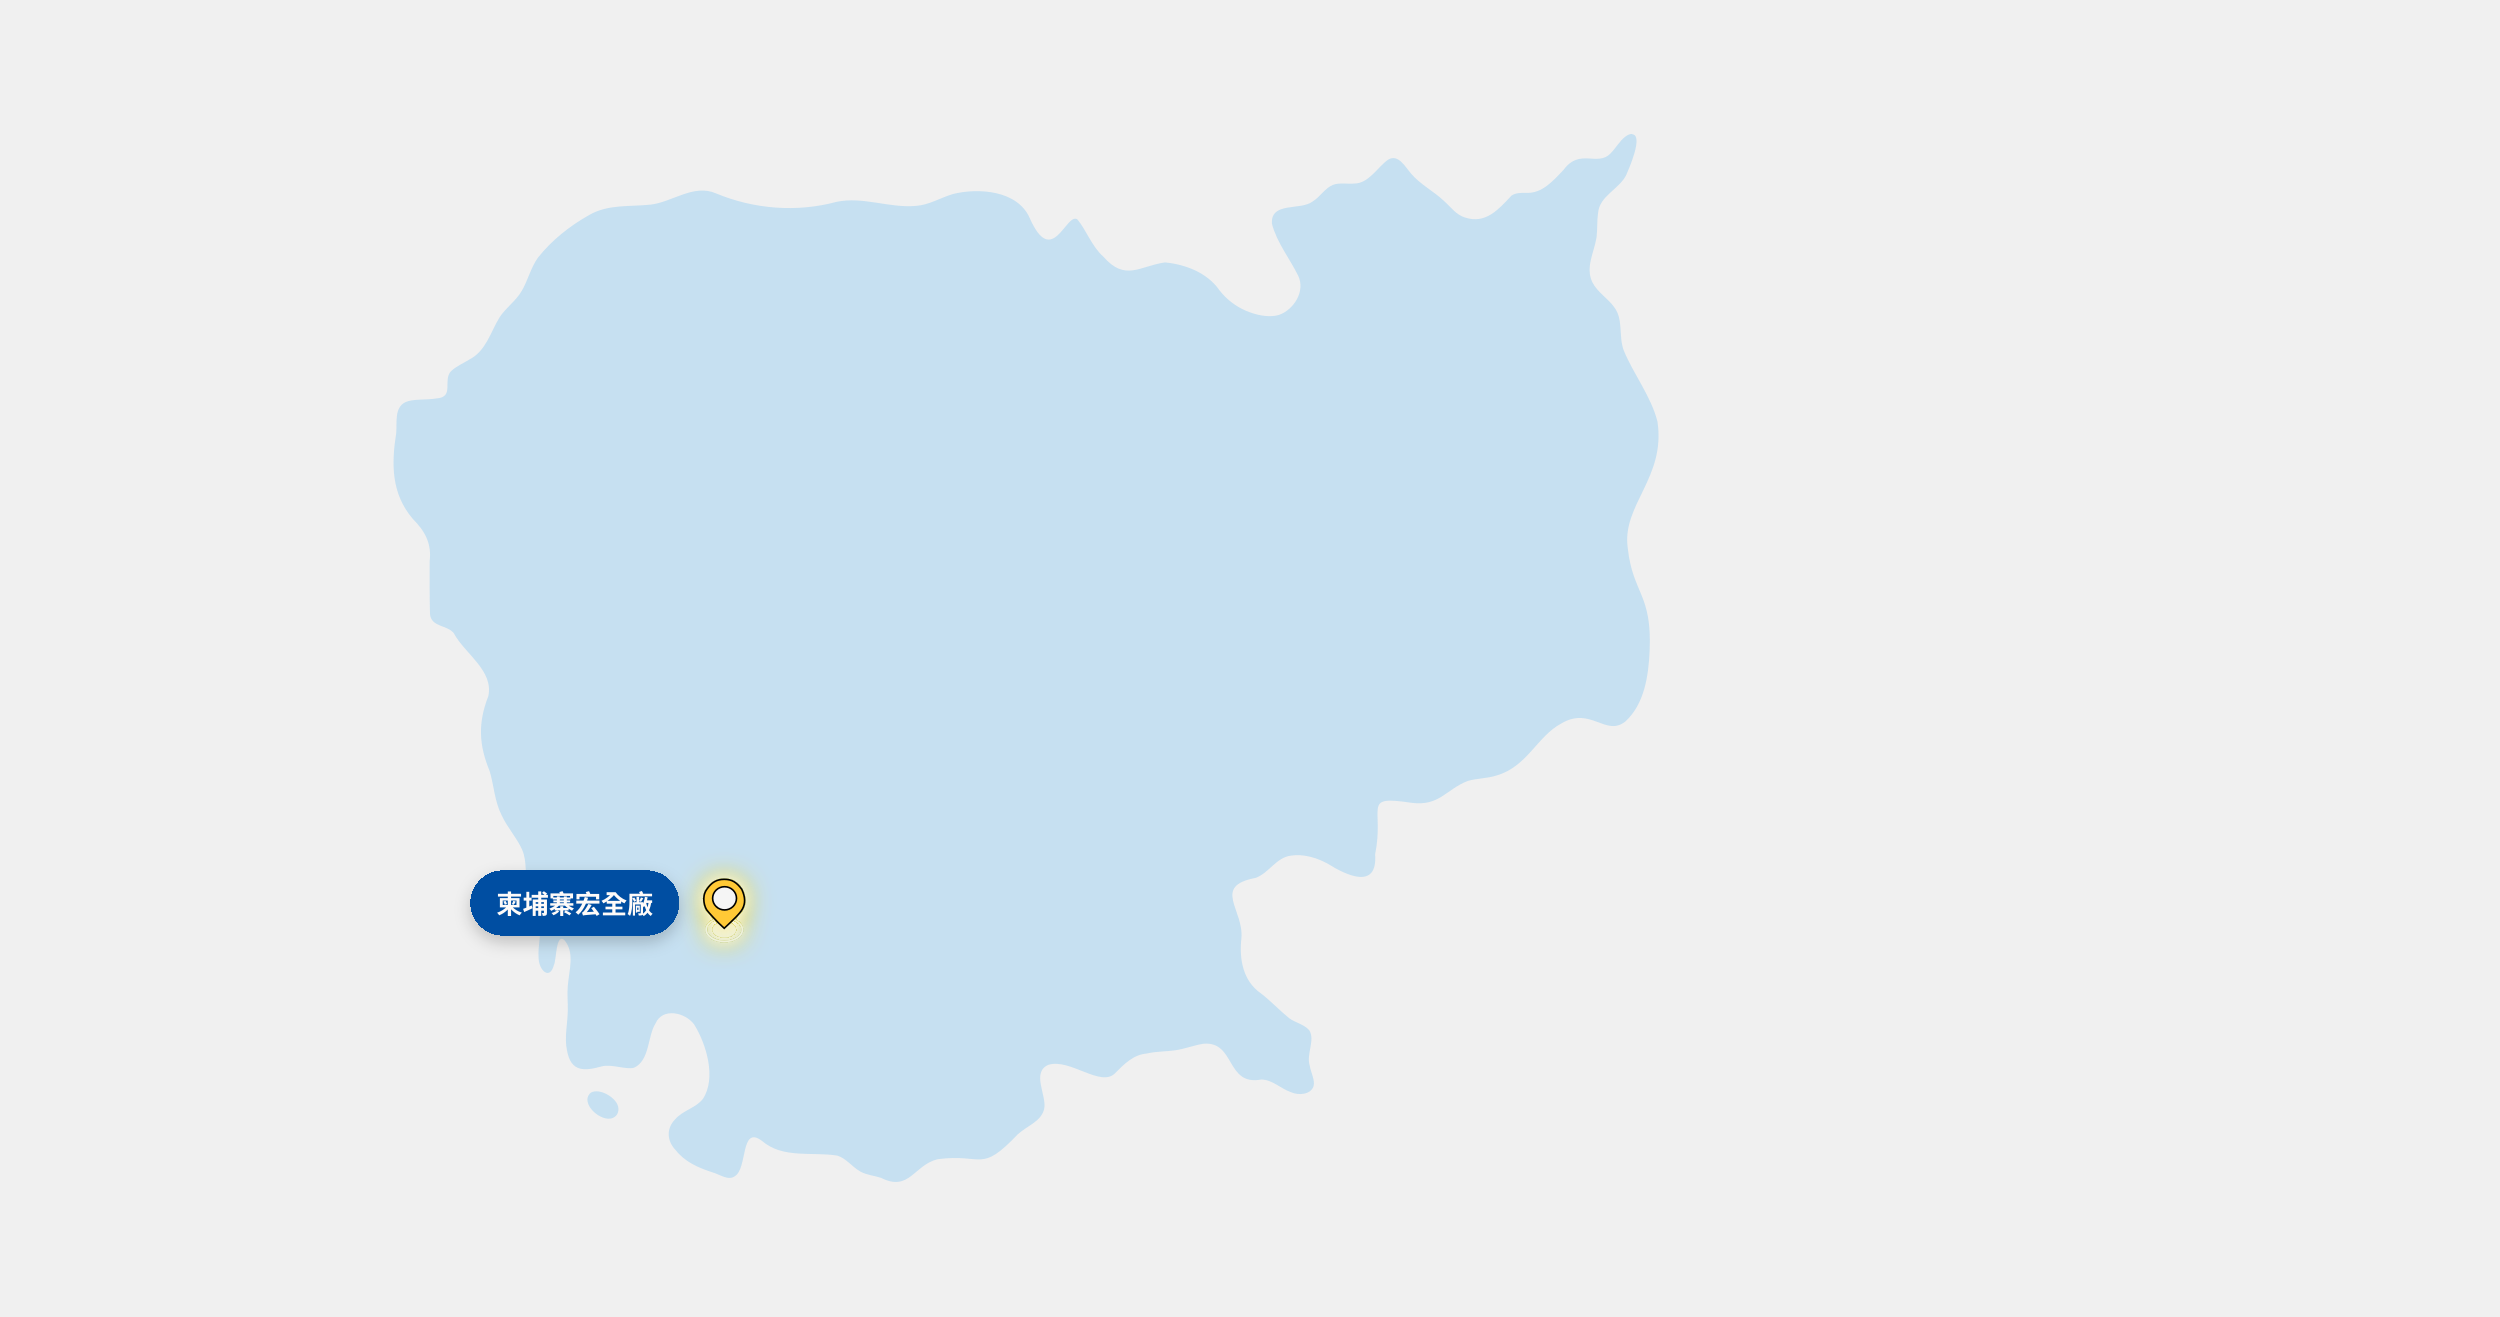
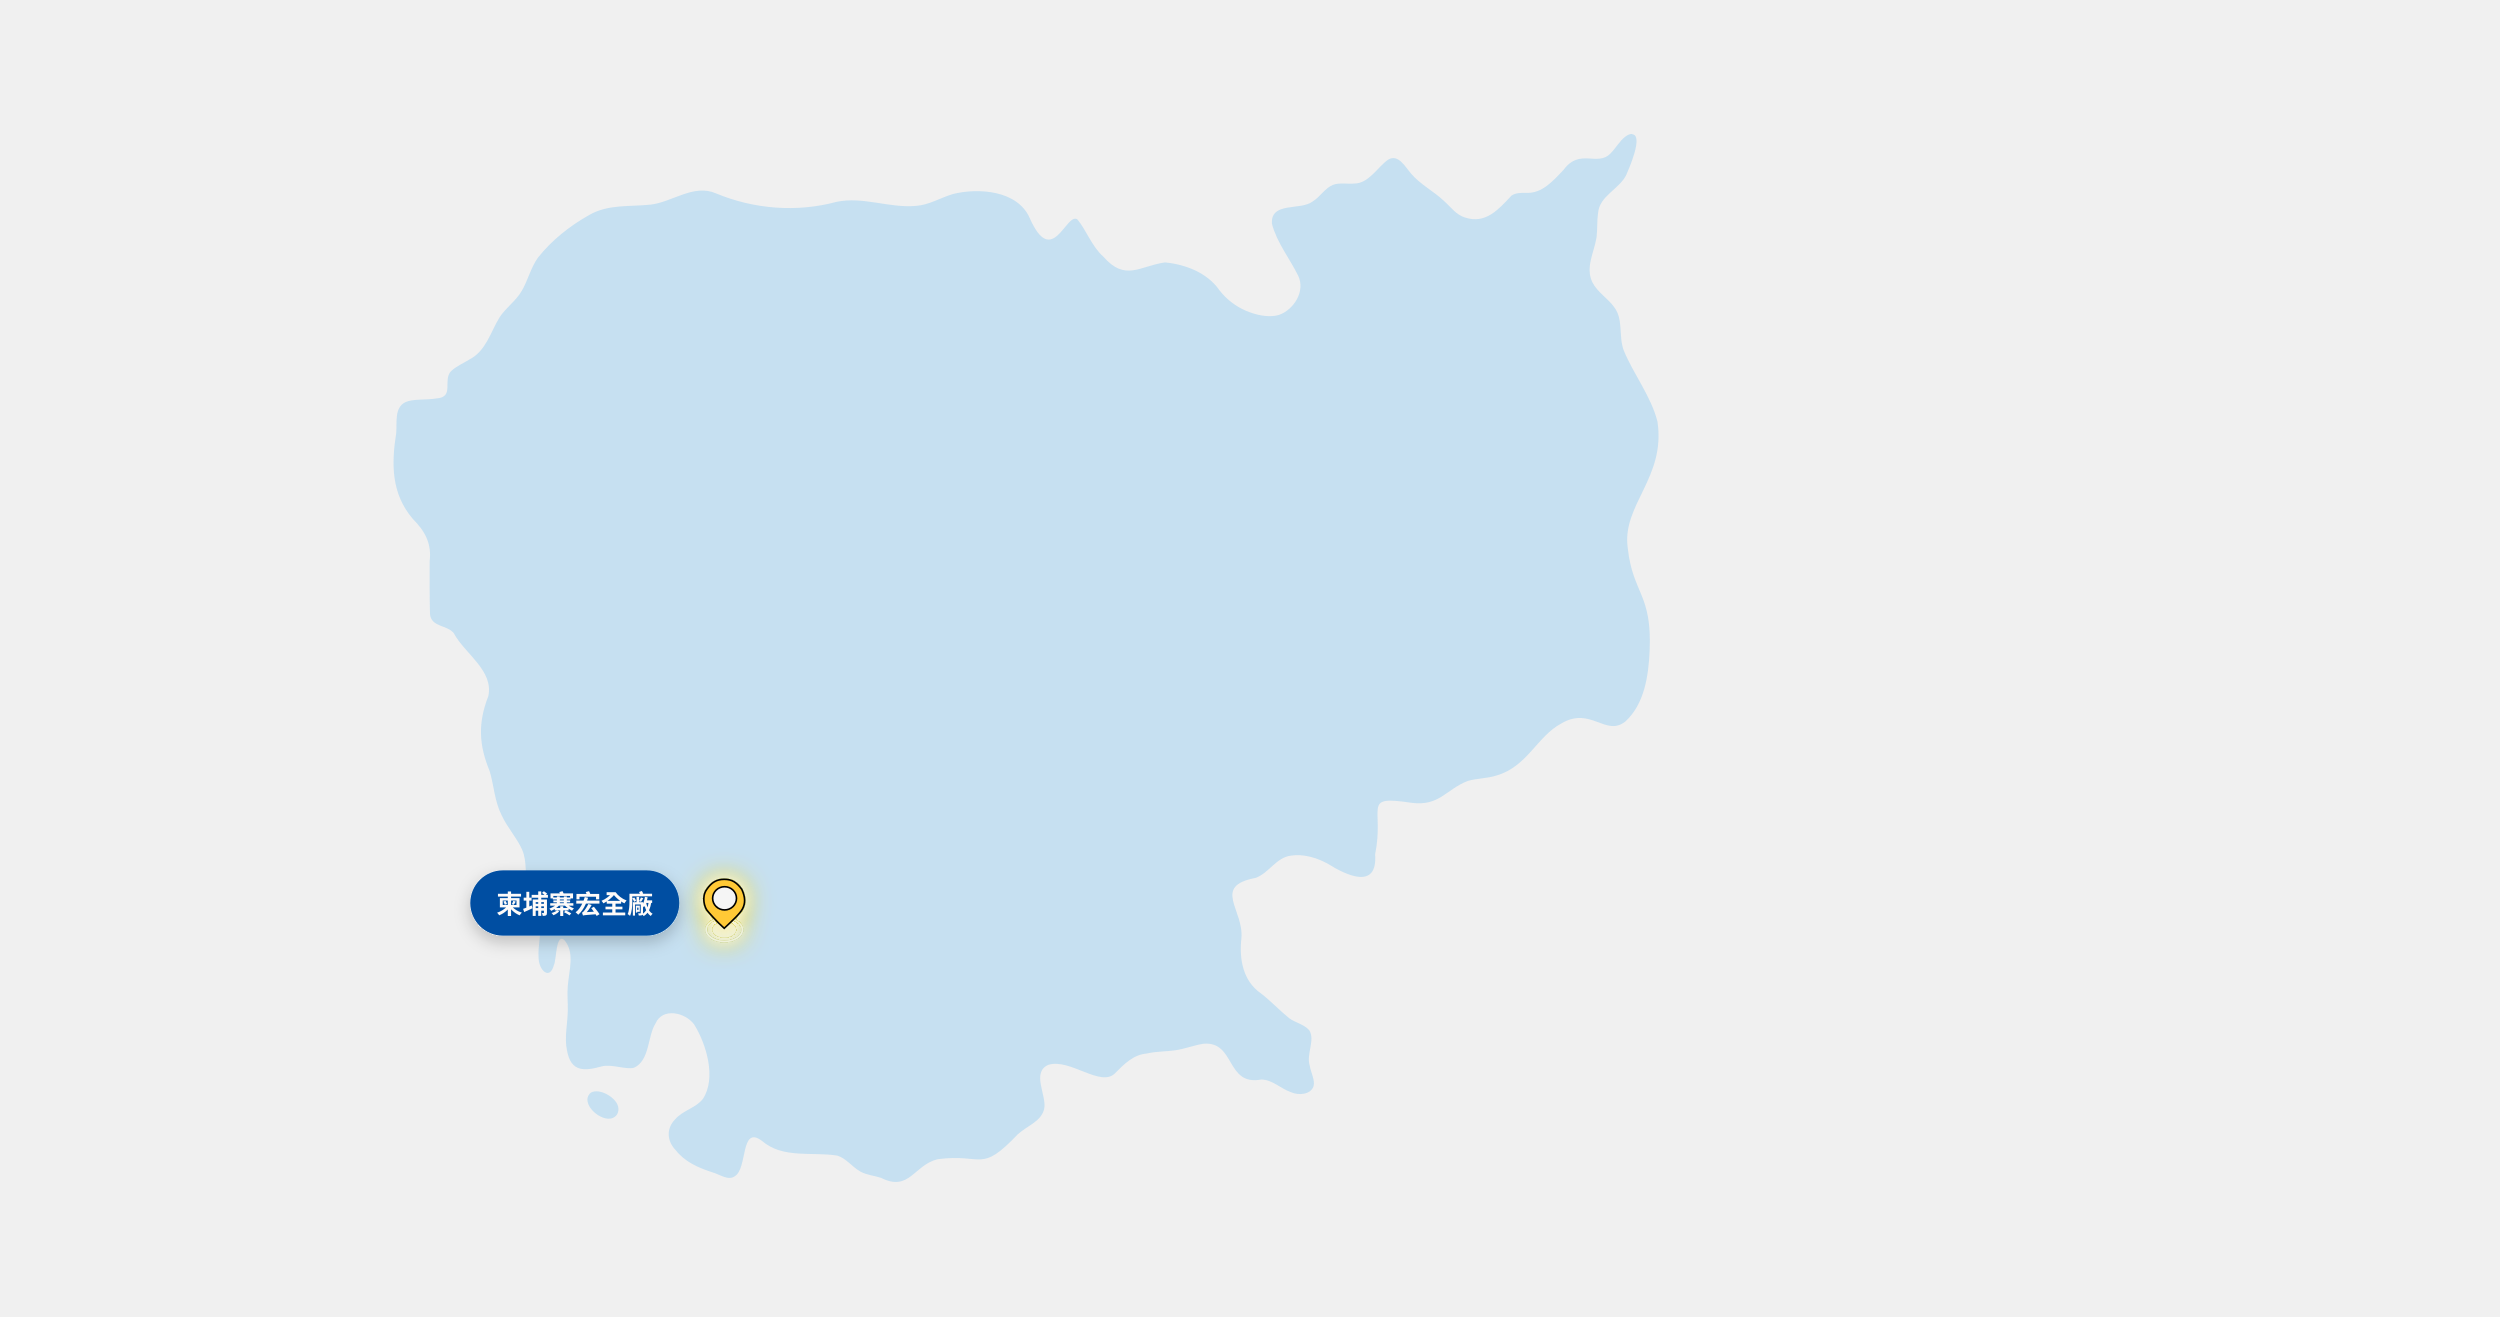
<svg xmlns="http://www.w3.org/2000/svg" width="1531" height="806" viewBox="0 0 1531 806" fill="none">
  <path d="M999.527 82.2C1006.63 82.8 997.628 103.2 995.928 107.101C991.628 116.001 979.427 119.8 978.627 130.7C977.927 135.5 978.328 140.501 977.728 145.301C976.227 154.701 970.728 163.801 975.228 173.001C978.528 179.301 984.927 182.801 988.827 188.501C994.227 196.101 991.128 206.3 994.428 214.7C1000.33 229.1 1011.23 242.9 1015.03 258.2C1020.23 292.6 993.127 309.201 996.827 335.601C999.927 363.8 1011.83 363.501 1010.23 398.7C1009.53 414 1007.03 431.101 995.428 441.801C983.328 451.501 974.228 432.401 956.228 443.001C941.228 451.001 935.427 469.4 916.527 474.9C910.727 476.8 904.427 476.601 898.728 478.301C885.428 483.501 881.427 494.001 864.127 491.601C833.427 487.001 848.027 494.2 842.127 523.2C843.727 545 824.828 536.301 813.228 529.001C806.328 525.201 798.128 522.801 790.428 524.001C781.528 525.201 777.127 534.601 769.027 537.601C741.928 542.701 761.927 557.2 760.228 574.7C758.828 587.2 761.127 600.701 772.127 608.301C777.927 612.701 783.628 618.801 789.428 623.501C793.528 626.501 798.627 627.201 801.827 631.001C805.527 636.801 799.927 645.5 802.027 652.4C802.727 656.8 805.427 661.4 804.428 665.2C802.728 670.4 795.228 671 790.428 668.801C784.228 666.601 779.227 661.201 772.428 661.101C750.528 665.201 756.727 637.401 736.928 639.2C731.128 640.1 725.427 642.4 719.728 643.2C714.328 644 708.127 643.8 702.127 645.2C694.027 645.9 688.227 651.801 682.827 657.301C674.027 666.1 655.327 648.001 642.027 652.101C631.327 656.801 641.328 671.001 639.428 679.301C637.428 686.801 629.628 689.101 623.428 694.501C600.128 719.001 602.327 706.201 574.228 709.9C559.728 713.4 556.927 730.101 539.527 721.301C535.527 720.001 530.927 719.601 527.127 717.601C521.727 714.601 518.427 709.5 512.827 707.7C497.527 705.2 479.327 709.8 466.527 698.601C453.327 688.801 457.927 715.601 450.027 720.301C445.927 723.301 440.827 719.101 435.827 717.801C427.427 715.001 419.528 711.601 413.728 704.301C408.528 698.901 407.828 691.201 413.428 685.501C418.128 680.001 426.028 678.601 430.428 673.001C438.928 660.201 432.427 639.001 425.027 627.301C419.627 620.001 405.728 616.801 401.428 626.801C396.528 634.401 398.027 649.5 388.228 653.9C382.928 655.2 374.627 651.401 368.327 653.101C358.127 655.901 349.628 656.8 347.228 643.301C345.528 635.301 347.628 626.701 347.728 618.601C347.828 613.701 347.228 608.6 347.728 603.7C348.428 594.2 352.227 583.401 345.527 575.601C340.327 571.401 340.827 587.9 339.228 590.9C336.828 600.5 329.927 594.5 329.827 586.4C329.327 579.4 331.428 572.3 330.928 565.2C330.428 557.9 325.627 551.6 323.627 544.601C321.027 536.801 323.127 527.901 319.728 520.301C316.728 513.401 310.628 506.701 307.228 499.301C302.928 490.801 302.528 481.4 299.928 472.4C293.228 456.2 292.627 442.8 299.027 426.4C302.527 410.601 284.428 400.201 277.928 387.801C273.928 382.601 264.027 384.2 263.327 376.001C263.027 365.201 263.127 354.6 263.127 343.7C264.427 332.8 260.227 325.2 252.728 317.7C239.628 302.2 239.627 284.401 242.627 265.301C243.227 258.901 241.328 249.701 248.228 246.301C252.928 244.101 261.127 245.101 267.327 244.001C278.527 243.201 270.928 232.901 276.228 227.301C279.328 224.301 284.028 222.301 287.728 220.001C297.627 214.801 300.527 203.201 305.827 194.501C309.727 188.401 315.927 184.401 319.527 178.101C323.227 171.901 325.028 163.901 329.428 157.801C337.828 147.201 348.728 138.5 360.428 131.9C372.128 124.901 385.627 126.701 398.527 125.301C411.827 123.701 424.828 112.5 438.428 118.4C461.628 128.1 488.027 130.201 512.327 123.601C528.327 120.201 544.628 127.501 560.728 126.101C568.827 125.601 575.927 121.101 583.627 118.801C599.427 114.901 623.227 116.601 630.627 133.601C644.427 164.801 652.828 130.001 659.728 134.301C665.027 140.501 668.727 151.101 675.627 157.101C689.127 172.601 697.928 162.9 713.428 160.7C726.128 161.9 739.427 167.101 746.827 177.801C751.027 183.201 756.428 187.4 762.728 190.2C769.028 192.9 777.028 194.801 783.428 192.801C792.428 189.501 799.527 178.3 795.027 168.9C789.827 158.301 781.928 148.601 778.928 137.001C778.028 123.301 796.427 129.1 803.827 123.4C808.527 120.6 811.227 115.3 816.327 113.2C820.327 111.7 825.127 112.8 829.327 112.4C838.227 112.5 843.928 101.9 850.228 97.7C856.327 94.201 860.328 101.9 864.228 106.4C869.628 112.8 877.927 117.101 884.127 122.9C888.327 126.6 891.627 131.5 897.127 133.2C909.927 137.4 917.727 128.201 925.627 119.801C928.227 118.001 931.427 118.101 934.527 118.101C944.227 118.601 950.727 111.2 957.627 103.9C967.427 90.6 978.328 102.201 986.228 94.001C989.228 91.101 992.027 86.1 995.327 83.7C996.527 82.8 997.928 82.001 999.428 82.001L999.527 82.2ZM361.928 669.101C366.928 666.301 376.227 671.5 378.228 676.7C379.428 679.7 378.527 683.201 375.527 684.501C368.627 688.001 354.528 675.7 361.728 669.2H361.827L361.928 669.101Z" fill="#C6E0F1" />
  <g filter="url(#filter0_d_1497_16961)">
-     <rect x="288" y="533" width="128" height="40" rx="20" fill="#004EA2" shape-rendering="crispEdges" />
+     <rect x="288" y="533" width="128" height="40" rx="20" fill="#004EA2" />
    <path d="M304.944 547.372H319.088V549.084H304.944V547.372ZM310.976 545.916H312.976V560.94H310.976V545.916ZM310.736 554.78L312.24 555.42C311.739 556.156 311.141 556.849 310.448 557.5C309.755 558.151 309.003 558.737 308.192 559.26C307.381 559.772 306.555 560.199 305.712 560.54C305.616 560.38 305.488 560.199 305.328 559.996C305.179 559.804 305.024 559.612 304.864 559.42C304.704 559.217 304.549 559.057 304.4 558.94C305.232 558.673 306.048 558.327 306.848 557.9C307.648 557.463 308.384 556.983 309.056 556.46C309.739 555.927 310.299 555.367 310.736 554.78ZM313.392 554.956C313.819 555.511 314.363 556.044 315.024 556.556C315.685 557.068 316.405 557.527 317.184 557.932C317.973 558.327 318.773 558.641 319.584 558.876C319.445 559.015 319.291 559.185 319.12 559.388C318.949 559.58 318.789 559.777 318.64 559.98C318.491 560.193 318.363 560.385 318.256 560.556C317.445 560.225 316.645 559.809 315.856 559.308C315.077 558.796 314.352 558.22 313.68 557.58C313.008 556.94 312.432 556.263 311.952 555.548L313.392 554.956ZM307.872 551.5V554.204H316.304V551.5H307.872ZM306.128 550.012H318.16V555.692H306.128V550.012ZM314.32 551.676L315.856 552.124C315.632 552.487 315.413 552.849 315.2 553.212C314.997 553.564 314.805 553.863 314.624 554.108L313.456 553.708C313.563 553.516 313.669 553.303 313.776 553.068C313.883 552.823 313.984 552.577 314.08 552.332C314.187 552.087 314.267 551.868 314.32 551.676ZM308.272 552.108L309.568 551.708C309.771 552.007 309.957 552.332 310.128 552.684C310.309 553.036 310.432 553.351 310.496 553.628L309.12 554.076C309.067 553.799 308.96 553.479 308.8 553.116C308.64 552.743 308.464 552.407 308.272 552.108ZM325.584 548.012H335.552V549.772H325.584V548.012ZM326.24 550.844H333.76V552.476H328.064V560.908H326.24V550.844ZM333.104 550.844H334.96V558.956C334.96 559.361 334.923 559.692 334.848 559.948C334.773 560.204 334.608 560.412 334.352 560.572C334.117 560.711 333.835 560.796 333.504 560.828C333.173 560.871 332.795 560.892 332.368 560.892C332.336 560.636 332.267 560.337 332.16 559.996C332.064 559.665 331.957 559.377 331.84 559.132C332.064 559.143 332.277 559.148 332.48 559.148C332.683 559.148 332.821 559.148 332.896 559.148C333.035 559.148 333.104 559.073 333.104 558.924V550.844ZM329.6 545.9H331.456V560.86H329.6V545.9ZM327.36 553.5H333.824V555.02H327.36V553.5ZM327.36 556.108H333.824V557.708H327.36V556.108ZM331.936 546.812L333.056 545.788C333.269 545.927 333.504 546.087 333.76 546.268C334.016 546.439 334.261 546.615 334.496 546.796C334.741 546.967 334.939 547.121 335.088 547.26L333.92 548.428C333.781 548.279 333.595 548.113 333.36 547.932C333.125 547.74 332.885 547.548 332.64 547.356C332.395 547.153 332.16 546.972 331.936 546.812ZM320.704 549.724H325.552V551.548H320.704V549.724ZM322.336 546.124H324.128V556.716H322.336V546.124ZM320.352 556.588C320.8 556.428 321.312 556.236 321.888 556.012C322.464 555.788 323.072 555.543 323.712 555.276C324.363 555.009 325.008 554.743 325.648 554.476L326.064 556.236C325.211 556.641 324.336 557.047 323.44 557.452C322.555 557.847 321.739 558.209 320.992 558.54L320.352 556.588ZM341.024 548.924H342.832V553.5H341.024V548.924ZM345.296 548.956H347.136V553.404H345.296V548.956ZM337.12 547.116H350.928V550.188H349.104V548.668H338.848V550.188H337.12V547.116ZM338.544 549.612H349.392V550.844H338.544V549.612ZM339.744 556.076H348.24V557.516H339.744V556.076ZM338.88 551.42H349.136V552.572H338.88V551.42ZM336.944 553.132H351.12V554.62H336.944V553.132ZM341.056 553.708L342.496 554.412C342.091 554.839 341.605 555.271 341.04 555.708C340.485 556.135 339.904 556.535 339.296 556.908C338.699 557.281 338.128 557.591 337.584 557.836C337.456 557.633 337.269 557.399 337.024 557.132C336.789 556.865 336.581 556.647 336.4 556.476C336.944 556.273 337.509 556.028 338.096 555.74C338.683 555.441 339.237 555.116 339.76 554.764C340.283 554.412 340.715 554.06 341.056 553.708ZM341.12 557.532L342.496 558.108C342.219 558.417 341.883 558.727 341.488 559.036C341.093 559.345 340.672 559.628 340.224 559.884C339.787 560.14 339.349 560.343 338.912 560.492C338.784 560.289 338.603 560.049 338.368 559.772C338.144 559.505 337.936 559.287 337.744 559.116C338.16 559.009 338.581 558.876 339.008 558.716C339.435 558.556 339.829 558.375 340.192 558.172C340.565 557.959 340.875 557.745 341.12 557.532ZM346.96 553.644C347.312 553.975 347.744 554.311 348.256 554.652C348.779 554.993 349.323 555.313 349.888 555.612C350.453 555.911 350.992 556.156 351.504 556.348C351.301 556.508 351.077 556.727 350.832 557.004C350.597 557.281 350.416 557.521 350.288 557.724C349.797 557.468 349.264 557.153 348.688 556.78C348.123 556.396 347.573 555.991 347.04 555.564C346.507 555.137 346.043 554.721 345.648 554.316L346.96 553.644ZM345.376 558.636L346.432 557.548C346.795 557.708 347.189 557.895 347.616 558.108C348.053 558.321 348.469 558.54 348.864 558.764C349.259 558.977 349.584 559.18 349.84 559.372L348.72 560.588C348.485 560.385 348.176 560.167 347.792 559.932C347.419 559.708 347.019 559.479 346.592 559.244C346.165 559.009 345.76 558.807 345.376 558.636ZM342.512 546.316L344.496 545.756C344.667 546.044 344.827 546.369 344.976 546.732C345.136 547.095 345.253 547.404 345.328 547.66L343.248 548.3C343.195 548.033 343.099 547.713 342.96 547.34C342.821 546.967 342.672 546.625 342.512 546.316ZM343.072 555.004H344.928V560.94H343.072V555.004ZM352.912 551.548H367.104V553.372H352.912V551.548ZM358.112 549.34L360.128 549.788C359.712 551.217 359.2 552.577 358.592 553.868C357.995 555.159 357.323 556.343 356.576 557.42C355.829 558.487 355.008 559.409 354.112 560.188C354.005 560.06 353.851 559.9 353.648 559.708C353.456 559.516 353.253 559.329 353.04 559.148C352.827 558.967 352.64 558.817 352.48 558.7C353.365 558.017 354.165 557.196 354.88 556.236C355.595 555.276 356.219 554.209 356.752 553.036C357.296 551.863 357.749 550.631 358.112 549.34ZM362.096 556.172L363.712 555.276C364.085 555.745 364.485 556.257 364.912 556.812C365.349 557.367 365.771 557.911 366.176 558.444C366.581 558.977 366.912 559.447 367.168 559.852L365.392 560.924C365.168 560.519 364.869 560.044 364.496 559.5C364.123 558.945 363.723 558.375 363.296 557.788C362.869 557.201 362.469 556.663 362.096 556.172ZM353.024 547.436H366.96V550.764H365.008V549.18H354.896V550.764H353.024V547.436ZM358.72 546.3L360.736 545.756C360.875 546.044 361.024 546.369 361.184 546.732C361.344 547.084 361.472 547.383 361.568 547.628L359.44 548.252C359.376 547.996 359.275 547.681 359.136 547.308C358.997 546.935 358.859 546.599 358.72 546.3ZM357.024 560.7C356.981 560.561 356.923 560.38 356.848 560.156C356.784 559.943 356.709 559.724 356.624 559.5C356.539 559.265 356.459 559.068 356.384 558.908C356.587 558.855 356.773 558.753 356.944 558.604C357.125 558.444 357.328 558.231 357.552 557.964C357.68 557.825 357.845 557.617 358.048 557.34C358.261 557.052 358.496 556.716 358.752 556.332C359.019 555.937 359.285 555.505 359.552 555.036C359.829 554.567 360.085 554.092 360.32 553.612L362.32 554.236C361.755 555.281 361.125 556.279 360.432 557.228C359.739 558.177 359.072 558.999 358.432 559.692V559.724C358.432 559.724 358.363 559.756 358.224 559.82C358.085 559.895 357.92 559.98 357.728 560.076C357.536 560.183 357.371 560.289 357.232 560.396C357.093 560.503 357.024 560.604 357.024 560.7ZM357.024 560.7L356.976 559.276L358.016 558.668L364.656 558.268C364.688 558.513 364.736 558.796 364.8 559.116C364.875 559.425 364.939 559.681 364.992 559.884C363.701 559.991 362.613 560.076 361.728 560.14C360.853 560.204 360.133 560.263 359.568 560.316C359.013 560.369 358.571 560.412 358.24 560.444C357.909 560.487 357.653 560.524 357.472 560.556C357.291 560.599 357.141 560.647 357.024 560.7ZM370.8 555.228H381.168V556.892H370.8V555.228ZM371.568 551.692H380.384V553.388H371.568V551.692ZM369.216 558.844H382.896V560.556H369.216V558.844ZM374.944 552.444H376.96V559.788H374.944V552.444ZM371.504 546.396H376.864V548.172H371.504V546.396ZM374.912 546.396H377.024C377.365 546.908 377.776 547.409 378.256 547.9C378.736 548.391 379.269 548.86 379.856 549.308C380.443 549.756 381.061 550.167 381.712 550.54C382.363 550.903 383.029 551.207 383.712 551.452C383.584 551.591 383.435 551.767 383.264 551.98C383.104 552.183 382.944 552.396 382.784 552.62C382.635 552.833 382.512 553.031 382.416 553.212C381.488 552.775 380.587 552.247 379.712 551.628C378.848 550.999 378.048 550.327 377.312 549.612C376.587 548.887 375.952 548.167 375.408 547.452H374.912V546.396ZM375.216 546.396L376.624 547.372C376.229 547.927 375.755 548.481 375.2 549.036C374.656 549.591 374.064 550.129 373.424 550.652C372.795 551.164 372.149 551.644 371.488 552.092C370.827 552.529 370.176 552.903 369.536 553.212C369.397 552.977 369.216 552.711 368.992 552.412C368.779 552.113 368.565 551.863 368.352 551.66C368.981 551.404 369.627 551.084 370.288 550.7C370.949 550.305 371.589 549.873 372.208 549.404C372.827 548.924 373.392 548.428 373.904 547.916C374.416 547.404 374.853 546.897 375.216 546.396ZM395.2 551.372H399.376V552.94H395.2V551.372ZM387.568 552.492H392.912V553.884H388.864V560.716H387.568V552.492ZM389.808 549.26H391.408V553.388H389.808V549.26ZM392.4 552.492H393.776V559.132C393.776 559.463 393.739 559.729 393.664 559.932C393.589 560.145 393.44 560.316 393.216 560.444C392.992 560.551 392.715 560.615 392.384 560.636C392.053 560.668 391.653 560.679 391.184 560.668C391.163 560.476 391.109 560.252 391.024 559.996C390.949 559.74 390.869 559.516 390.784 559.324C391.083 559.335 391.36 559.34 391.616 559.34C391.883 559.34 392.064 559.335 392.16 559.324C392.32 559.324 392.4 559.249 392.4 559.1V552.492ZM389.792 554.62H391.824V558.396H389.792V557.212H391.008V555.804H389.792V554.62ZM389.392 554.62H390.192V558.892H389.392V554.62ZM394.96 549.212L396.608 549.516C396.395 550.679 396.096 551.799 395.712 552.876C395.339 553.953 394.891 554.86 394.368 555.596C394.283 555.489 394.165 555.367 394.016 555.228C393.867 555.079 393.707 554.935 393.536 554.796C393.376 554.647 393.232 554.529 393.104 554.444C393.584 553.825 393.973 553.052 394.272 552.124C394.581 551.185 394.811 550.215 394.96 549.212ZM387.248 550.172L388.416 549.628C388.661 549.937 388.891 550.284 389.104 550.668C389.317 551.052 389.467 551.388 389.552 551.676L388.304 552.284C388.229 551.996 388.091 551.655 387.888 551.26C387.696 550.855 387.483 550.492 387.248 550.172ZM395.664 552.62C395.867 553.633 396.139 554.599 396.48 555.516C396.821 556.423 397.253 557.228 397.776 557.932C398.299 558.625 398.923 559.18 399.648 559.596C399.467 559.745 399.264 559.953 399.04 560.22C398.827 560.487 398.656 560.732 398.528 560.956C397.76 560.444 397.104 559.788 396.56 558.988C396.027 558.177 395.584 557.255 395.232 556.22C394.891 555.175 394.619 554.055 394.416 552.86L395.664 552.62ZM392.496 549.612L393.952 550.076C393.717 550.471 393.477 550.871 393.232 551.276C392.987 551.671 392.757 552.012 392.544 552.3L391.36 551.868C391.488 551.665 391.621 551.436 391.76 551.18C391.909 550.913 392.048 550.641 392.176 550.364C392.315 550.087 392.421 549.836 392.496 549.612ZM386.624 547.324H399.328V548.924H386.624V547.324ZM385.472 547.324H387.216V552.172C387.216 552.801 387.195 553.495 387.152 554.252C387.12 555.009 387.056 555.788 386.96 556.588C386.864 557.377 386.72 558.145 386.528 558.892C386.347 559.628 386.112 560.3 385.824 560.908C385.728 560.791 385.589 560.657 385.408 560.508C385.227 560.369 385.04 560.231 384.848 560.092C384.667 559.964 384.507 559.868 384.368 559.804C384.635 559.26 384.837 558.668 384.976 558.028C385.125 557.377 385.232 556.711 385.296 556.028C385.371 555.345 385.419 554.679 385.44 554.028C385.461 553.367 385.472 552.748 385.472 552.172V547.324ZM397.264 552.172L398.912 552.348C398.784 553.223 398.603 554.081 398.368 554.924C398.144 555.767 397.851 556.572 397.488 557.34C397.125 558.108 396.672 558.807 396.128 559.436C395.595 560.065 394.944 560.599 394.176 561.036C394.069 560.865 393.92 560.652 393.728 560.396C393.547 560.14 393.381 559.943 393.232 559.804C393.925 559.42 394.507 558.951 394.976 558.396C395.456 557.841 395.851 557.228 396.16 556.556C396.469 555.873 396.709 555.159 396.88 554.412C397.061 553.665 397.189 552.919 397.264 552.172ZM391.328 546.268L393.04 545.628C393.211 545.852 393.371 546.108 393.52 546.396C393.68 546.684 393.797 546.935 393.872 547.148L392.064 547.884C392.011 547.671 391.915 547.409 391.776 547.1C391.637 546.78 391.488 546.503 391.328 546.268Z" fill="#FEFBF9" />
  </g>
  <g filter="url(#filter1_dd_1497_16961)">
    <ellipse cx="443.553" cy="569.339" rx="7.243" ry="4.82" fill="white" fill-opacity="0.6" />
    <path d="M443.554 562.127C446.669 562.127 449.466 562.968 451.471 564.302C453.478 565.638 454.642 567.429 454.642 569.339C454.642 571.249 453.479 573.04 451.471 574.376C449.466 575.71 446.669 576.552 443.554 576.552C440.438 576.552 437.64 575.71 435.636 574.376C433.628 573.04 432.465 571.249 432.465 569.339C432.465 567.429 433.628 565.638 435.636 564.302C437.64 562.968 440.438 562.127 443.554 562.127Z" stroke="white" stroke-opacity="0.6" />
    <path d="M454.756 556.51C453.121 559.673 447.994 564.234 443.507 568.491C438.954 564.428 433.893 558.714 432.835 557.277C431.778 555.839 429.305 549.552 432.835 544.625C435.692 540.494 438.697 538.509 443.507 538.491C448.35 538.472 451.154 540.415 454.275 544.625C456.606 549.737 456.39 553.347 454.756 556.51Z" fill="#FFC936" stroke="black" />
    <path d="M443.725 543.02C439.674 543.02 436.412 546.217 436.412 550.132C436.412 554.048 439.674 557.244 443.725 557.244C447.775 557.244 451.037 554.048 451.037 550.132C451.037 546.217 447.776 543.02 443.725 543.02Z" fill="#F5F5F5" stroke="black" />
  </g>
  <defs>
    <filter id="filter0_d_1497_16961" x="278" y="527" width="148" height="60" filterUnits="userSpaceOnUse" color-interpolation-filters="sRGB">
      <feFlood flood-opacity="0" result="BackgroundImageFix" />
      <feColorMatrix in="SourceAlpha" type="matrix" values="0 0 0 0 0 0 0 0 0 0 0 0 0 0 0 0 0 0 127 0" result="hardAlpha" />
      <feOffset dy="4" />
      <feGaussianBlur stdDeviation="5" />
      <feComposite in2="hardAlpha" operator="out" />
      <feColorMatrix type="matrix" values="0 0 0 0 0 0 0 0 0 0 0 0 0 0 0 0 0 0 0.2 0" />
      <feBlend mode="normal" in2="BackgroundImageFix" result="effect1_dropShadow_1497_16961" />
      <feBlend mode="normal" in="SourceGraphic" in2="effect1_dropShadow_1497_16961" result="shape" />
    </filter>
    <filter id="filter1_dd_1497_16961" x="414.504" y="501" width="75.33" height="92.051" filterUnits="userSpaceOnUse" color-interpolation-filters="sRGB">
      <feFlood flood-opacity="0" result="BackgroundImageFix" />
      <feColorMatrix in="SourceAlpha" type="matrix" values="0 0 0 0 0 0 0 0 0 0 0 0 0 0 0 0 0 0 127 0" result="hardAlpha" />
      <feOffset />
      <feGaussianBlur stdDeviation="8" />
      <feColorMatrix type="matrix" values="0 0 0 0 0.976 0 0 0 0 0.831 0 0 0 0 0.009 0 0 0 1 0" />
      <feBlend mode="normal" in2="BackgroundImageFix" result="effect1_dropShadow_1497_16961" />
      <feColorMatrix in="SourceAlpha" type="matrix" values="0 0 0 0 0 0 0 0 0 0 0 0 0 0 0 0 0 0 127 0" result="hardAlpha" />
      <feOffset />
      <feGaussianBlur stdDeviation="4" />
      <feComposite in2="hardAlpha" operator="out" />
      <feColorMatrix type="matrix" values="0 0 0 0 1 0 0 0 0 1 0 0 0 0 1 0 0 0 1 0" />
      <feBlend mode="normal" in2="effect1_dropShadow_1497_16961" result="effect2_dropShadow_1497_16961" />
      <feBlend mode="normal" in="SourceGraphic" in2="effect2_dropShadow_1497_16961" result="shape" />
    </filter>
  </defs>
</svg>
